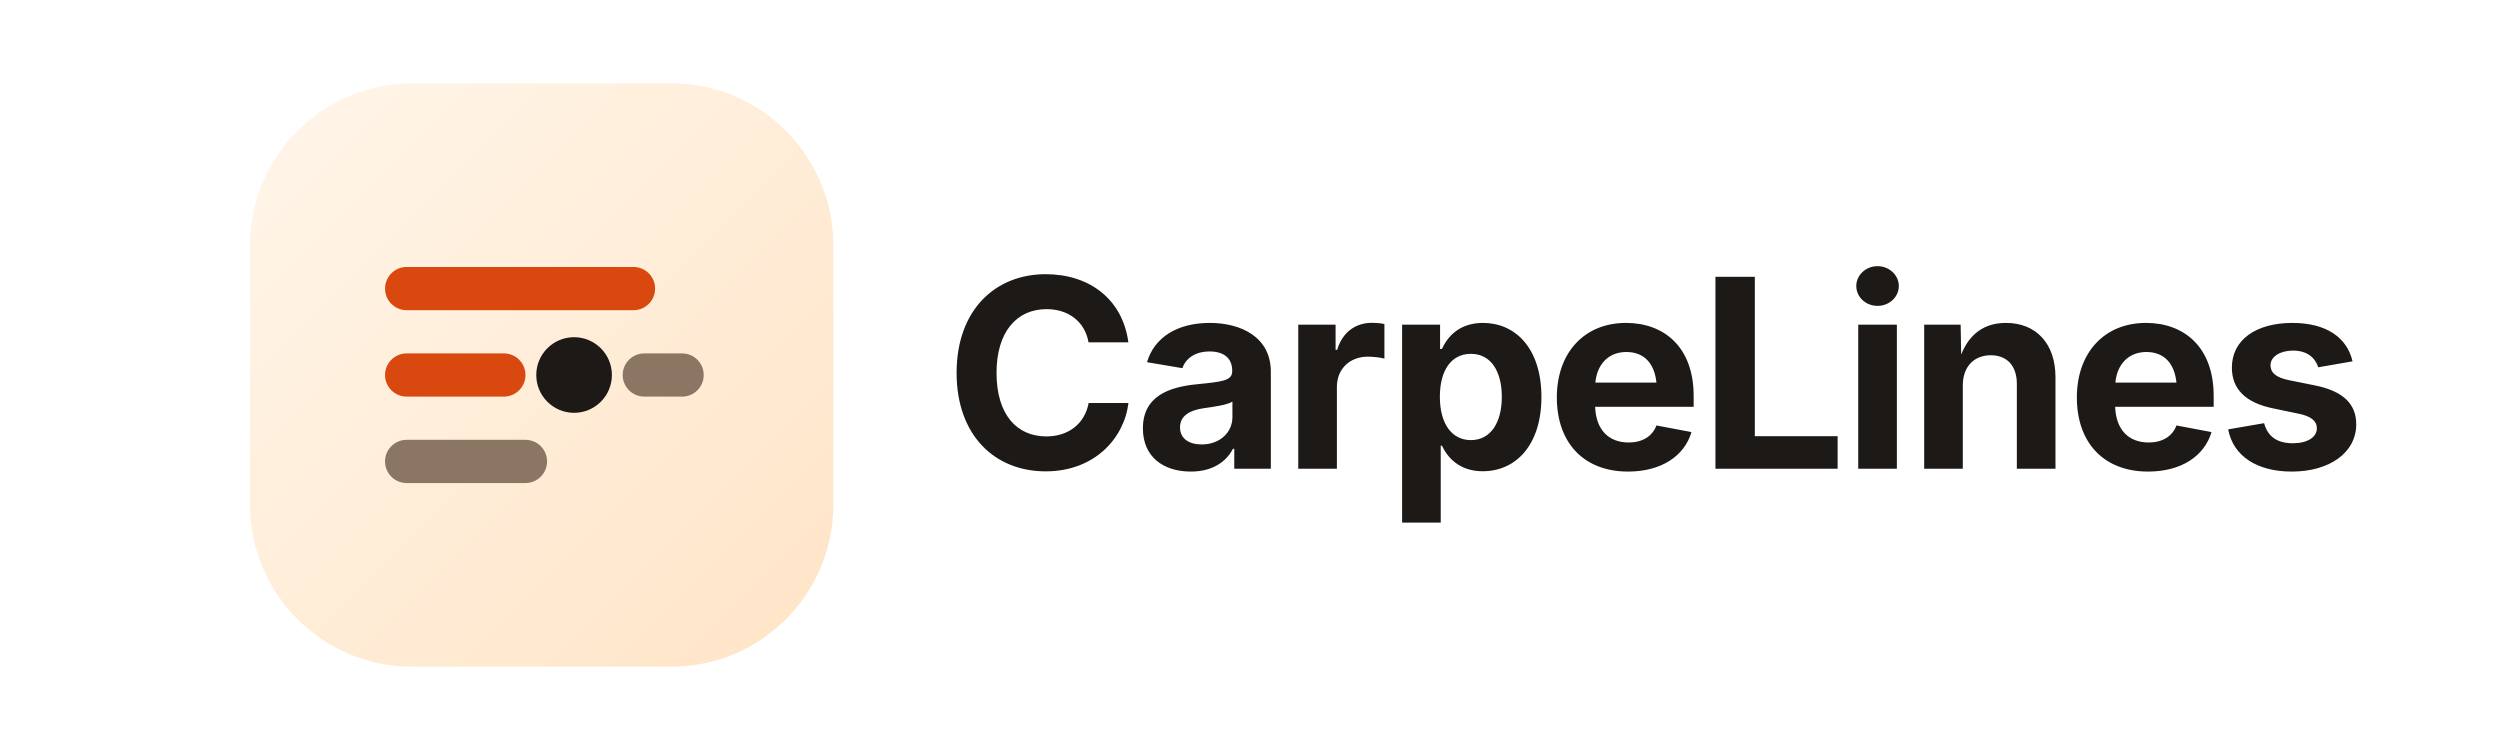
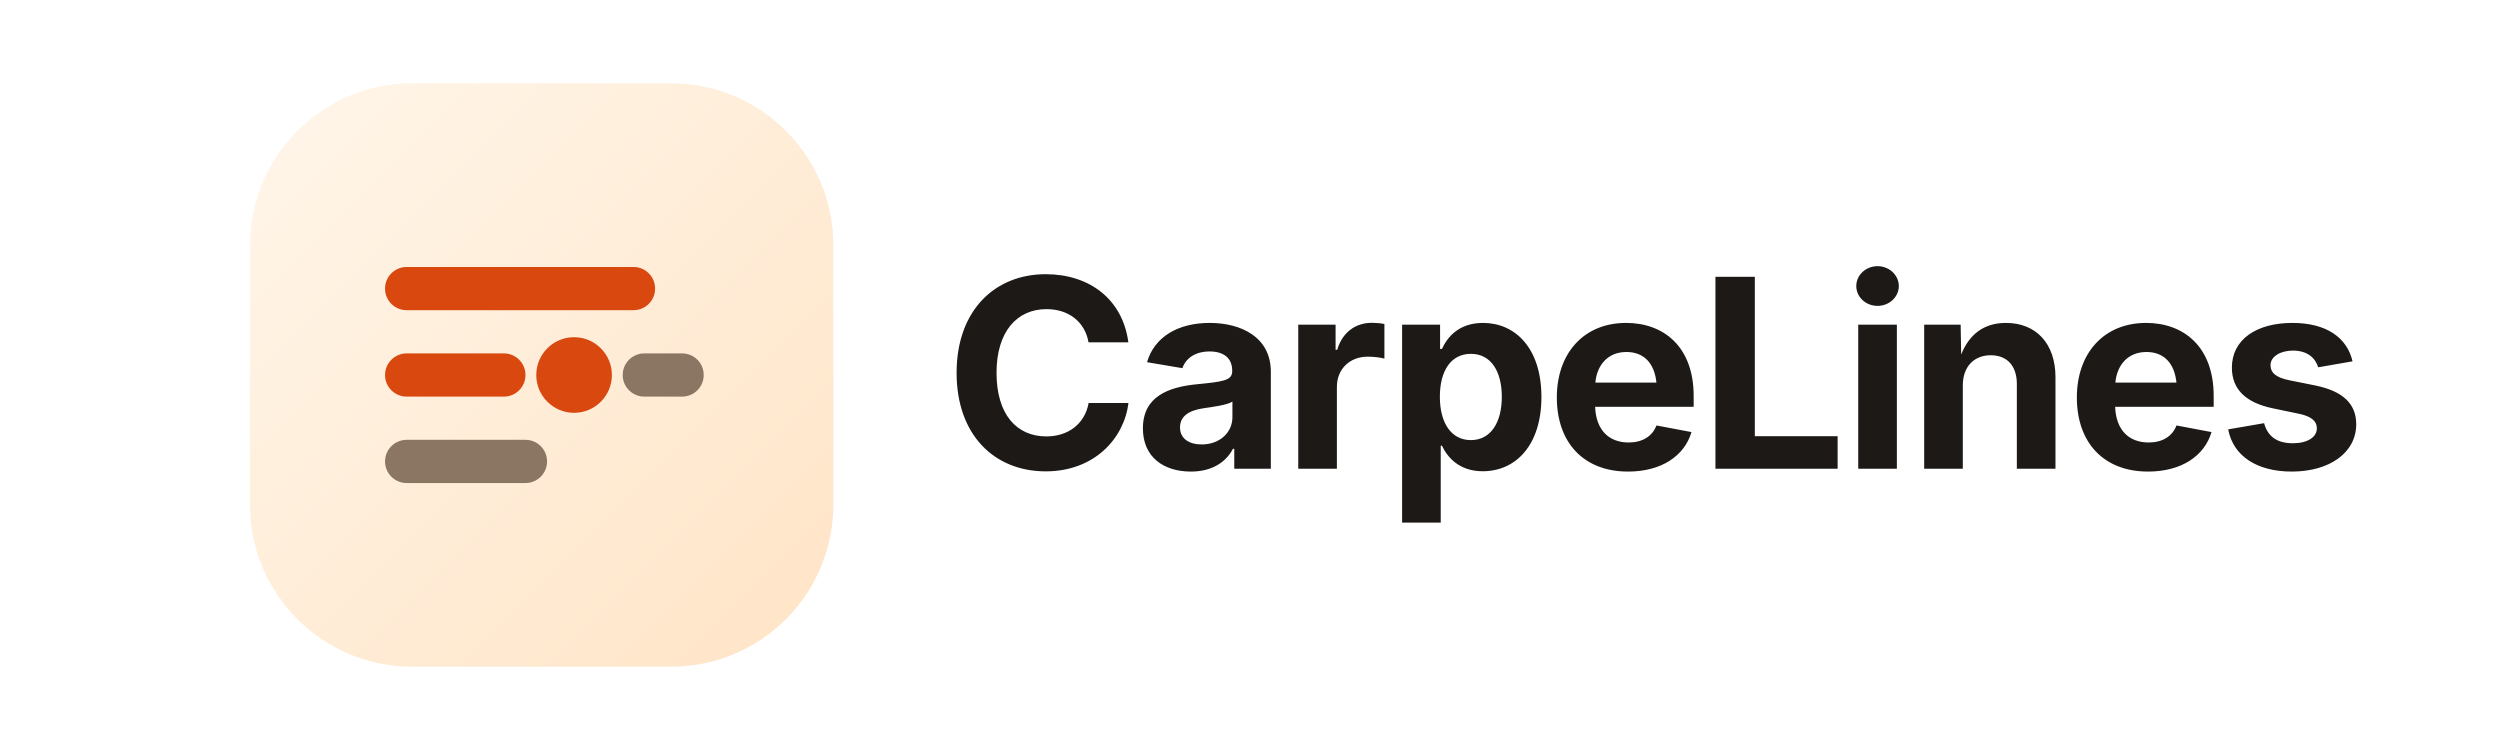
<svg xmlns="http://www.w3.org/2000/svg" viewBox="0 0 360 108" width="360" height="108" role="img" aria-label="CarpeLines">
  <style>
    .wordmark { fill: #1C1917 }
    @media (prefers-color-scheme: dark) { .wordmark { fill: #F7F2E9 } }
  </style>
  <defs>
    <linearGradient id="bg" x1="0" y1="0" x2="1" y2="1">
      <stop offset="0" stop-color="#FFF6EA" />
      <stop offset="1" stop-color="#FFE4C6" />
    </linearGradient>
    <clipPath id="squircle">
      <rect width="108" height="108" rx="30" />
    </clipPath>
  </defs>
  <g transform="translate(36 12) scale(.7778)">
    <g clip-path="url(#squircle)">
      <rect width="108" height="108" fill="url(#bg)" />
    </g>
    <rect x="25" y="34" width="50" height="8" rx="4" fill="#D9480F" />
    <rect x="25" y="50" width="26" height="8" rx="4" fill="#D9480F" />
    <rect x="69" y="50" width="15" height="8" rx="4" fill="#8A7663" />
    <rect x="25" y="66" width="30" height="8" rx="4" fill="#8A7663" />
-     <circle cx="60" cy="54" r="7" fill="#1C1917" />
+     <circle cx="60" cy="54" r="7" fill="#D9480F" />
  </g>
  <text x="136" y="67.5" class="wordmark" textLength="188" lengthAdjust="spacing" font-family="RoundedSans, 'Google Sans', 'Segoe UI Variable Display', 'Segoe UI', Inter, system-ui, sans-serif" font-size="38" font-weight="700" letter-spacing="-0.8">CarpeLines</text>
</svg>
